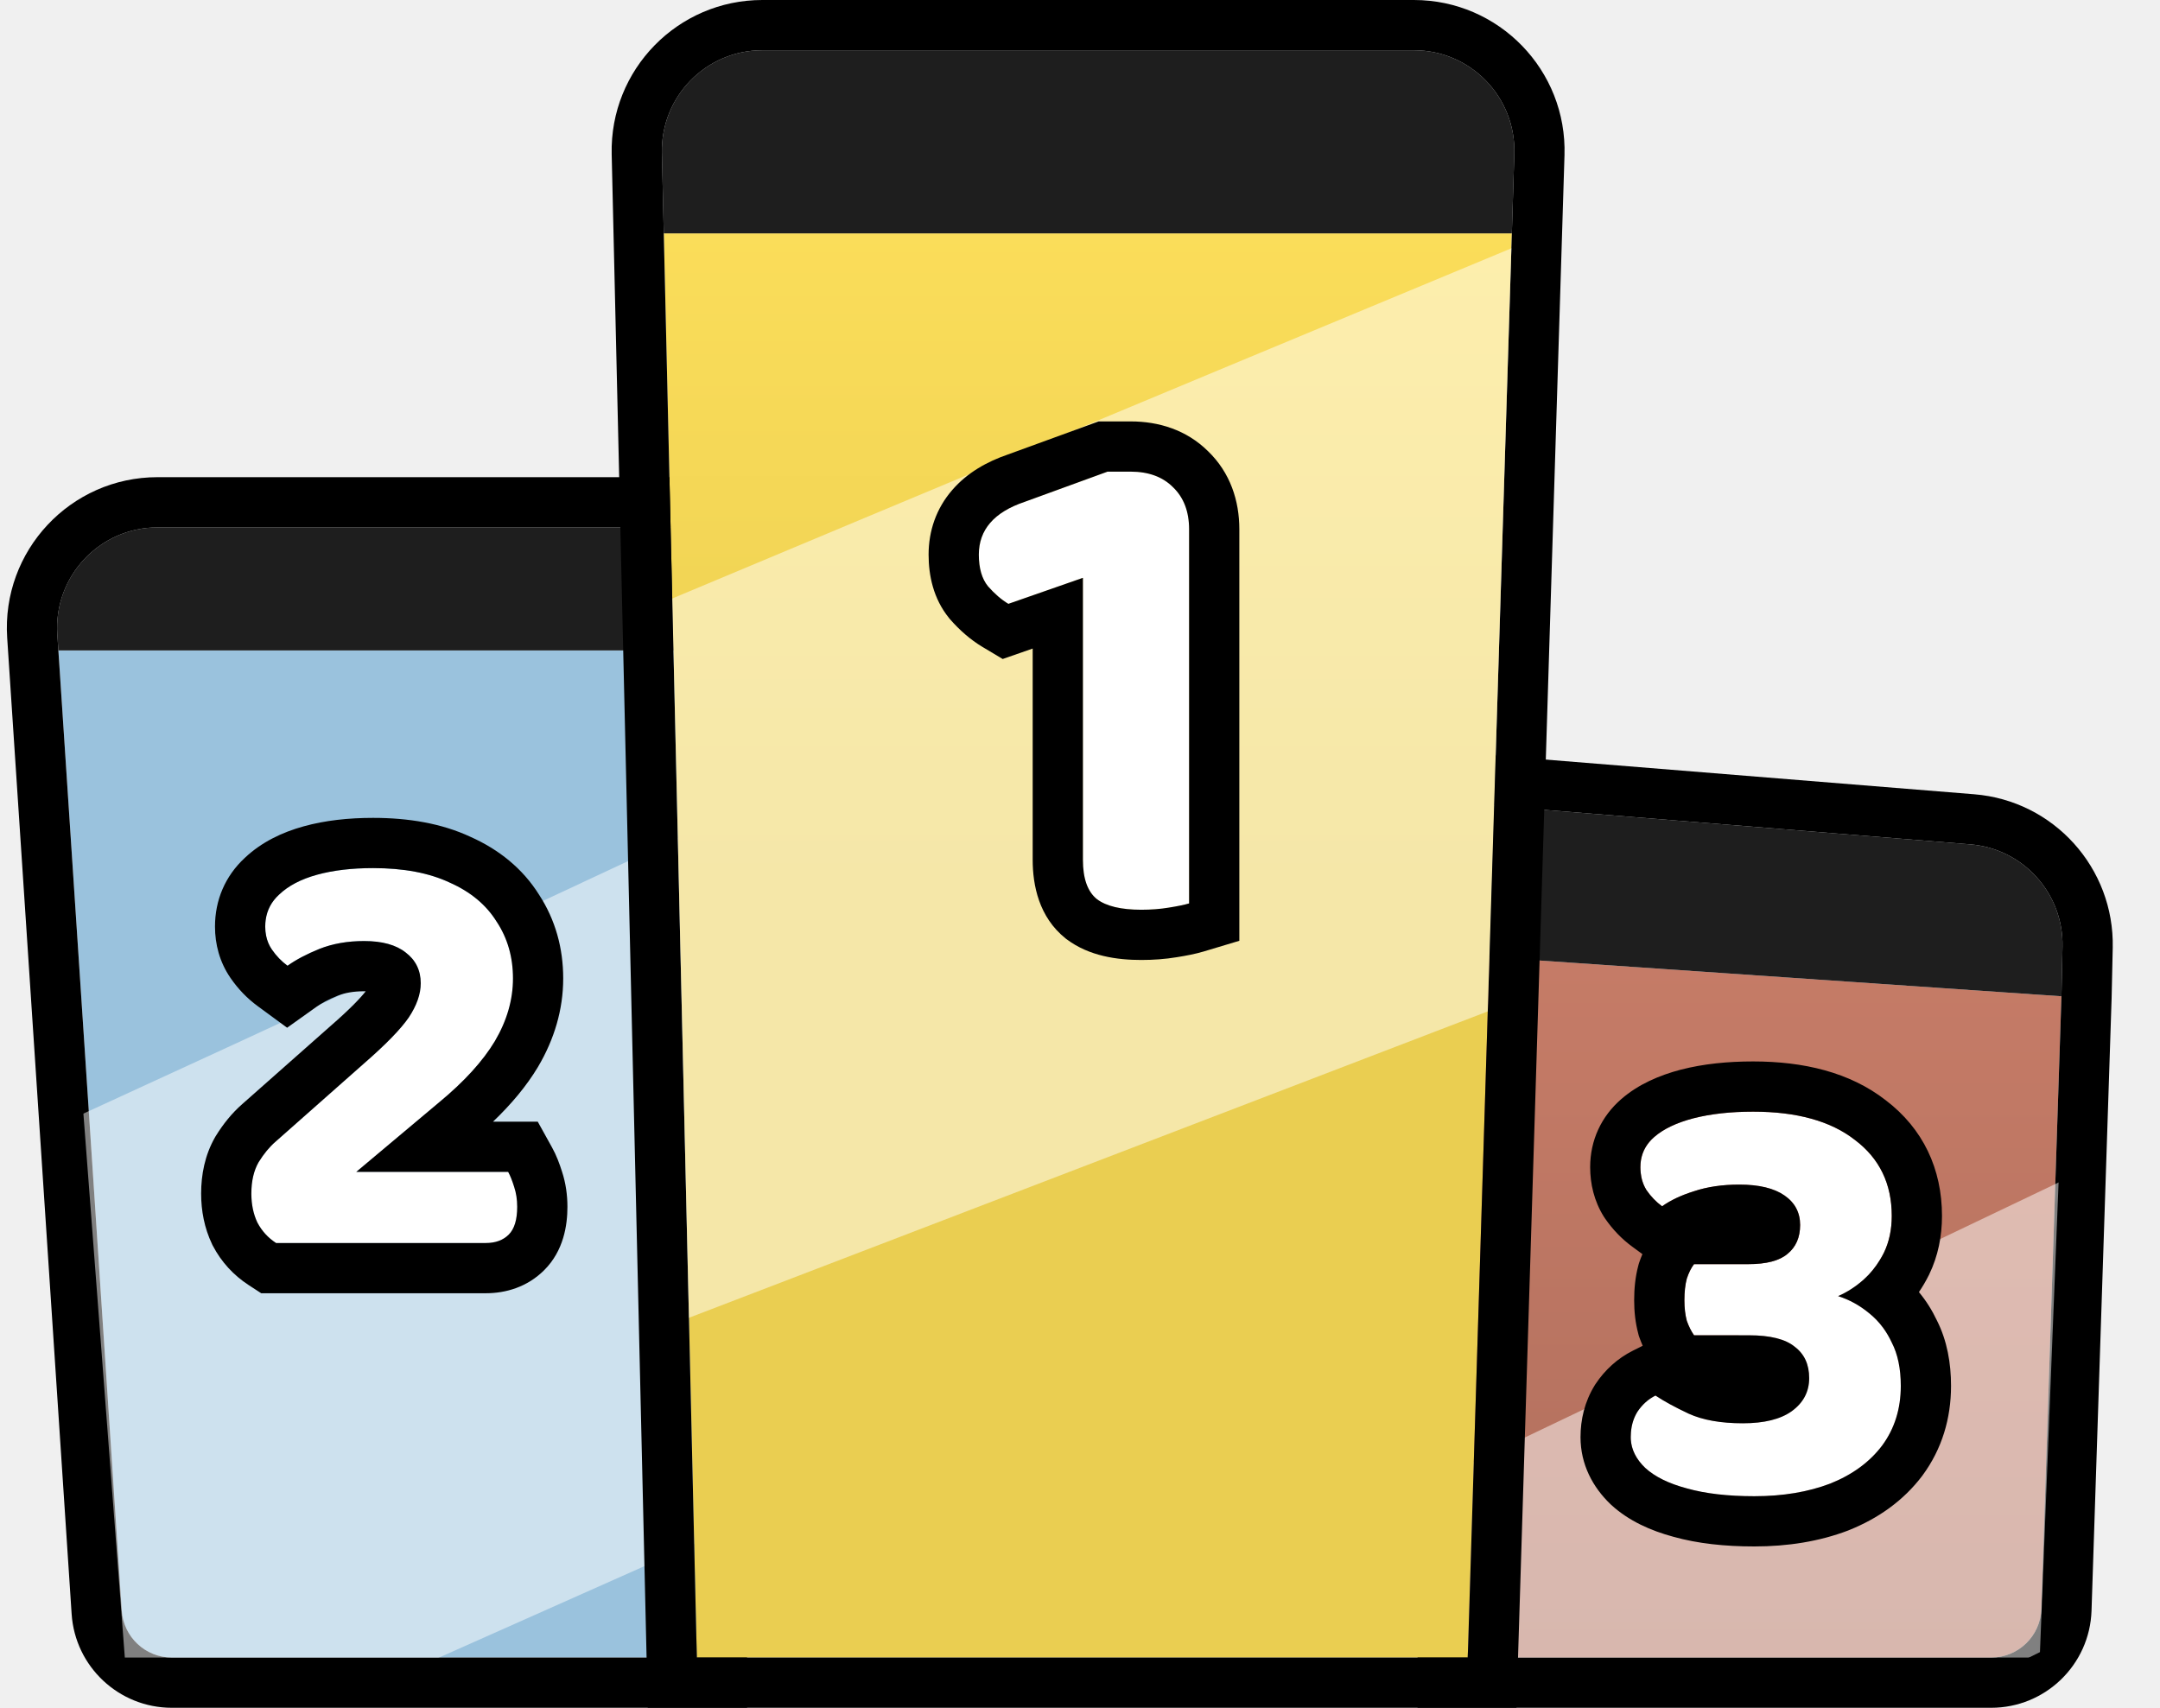
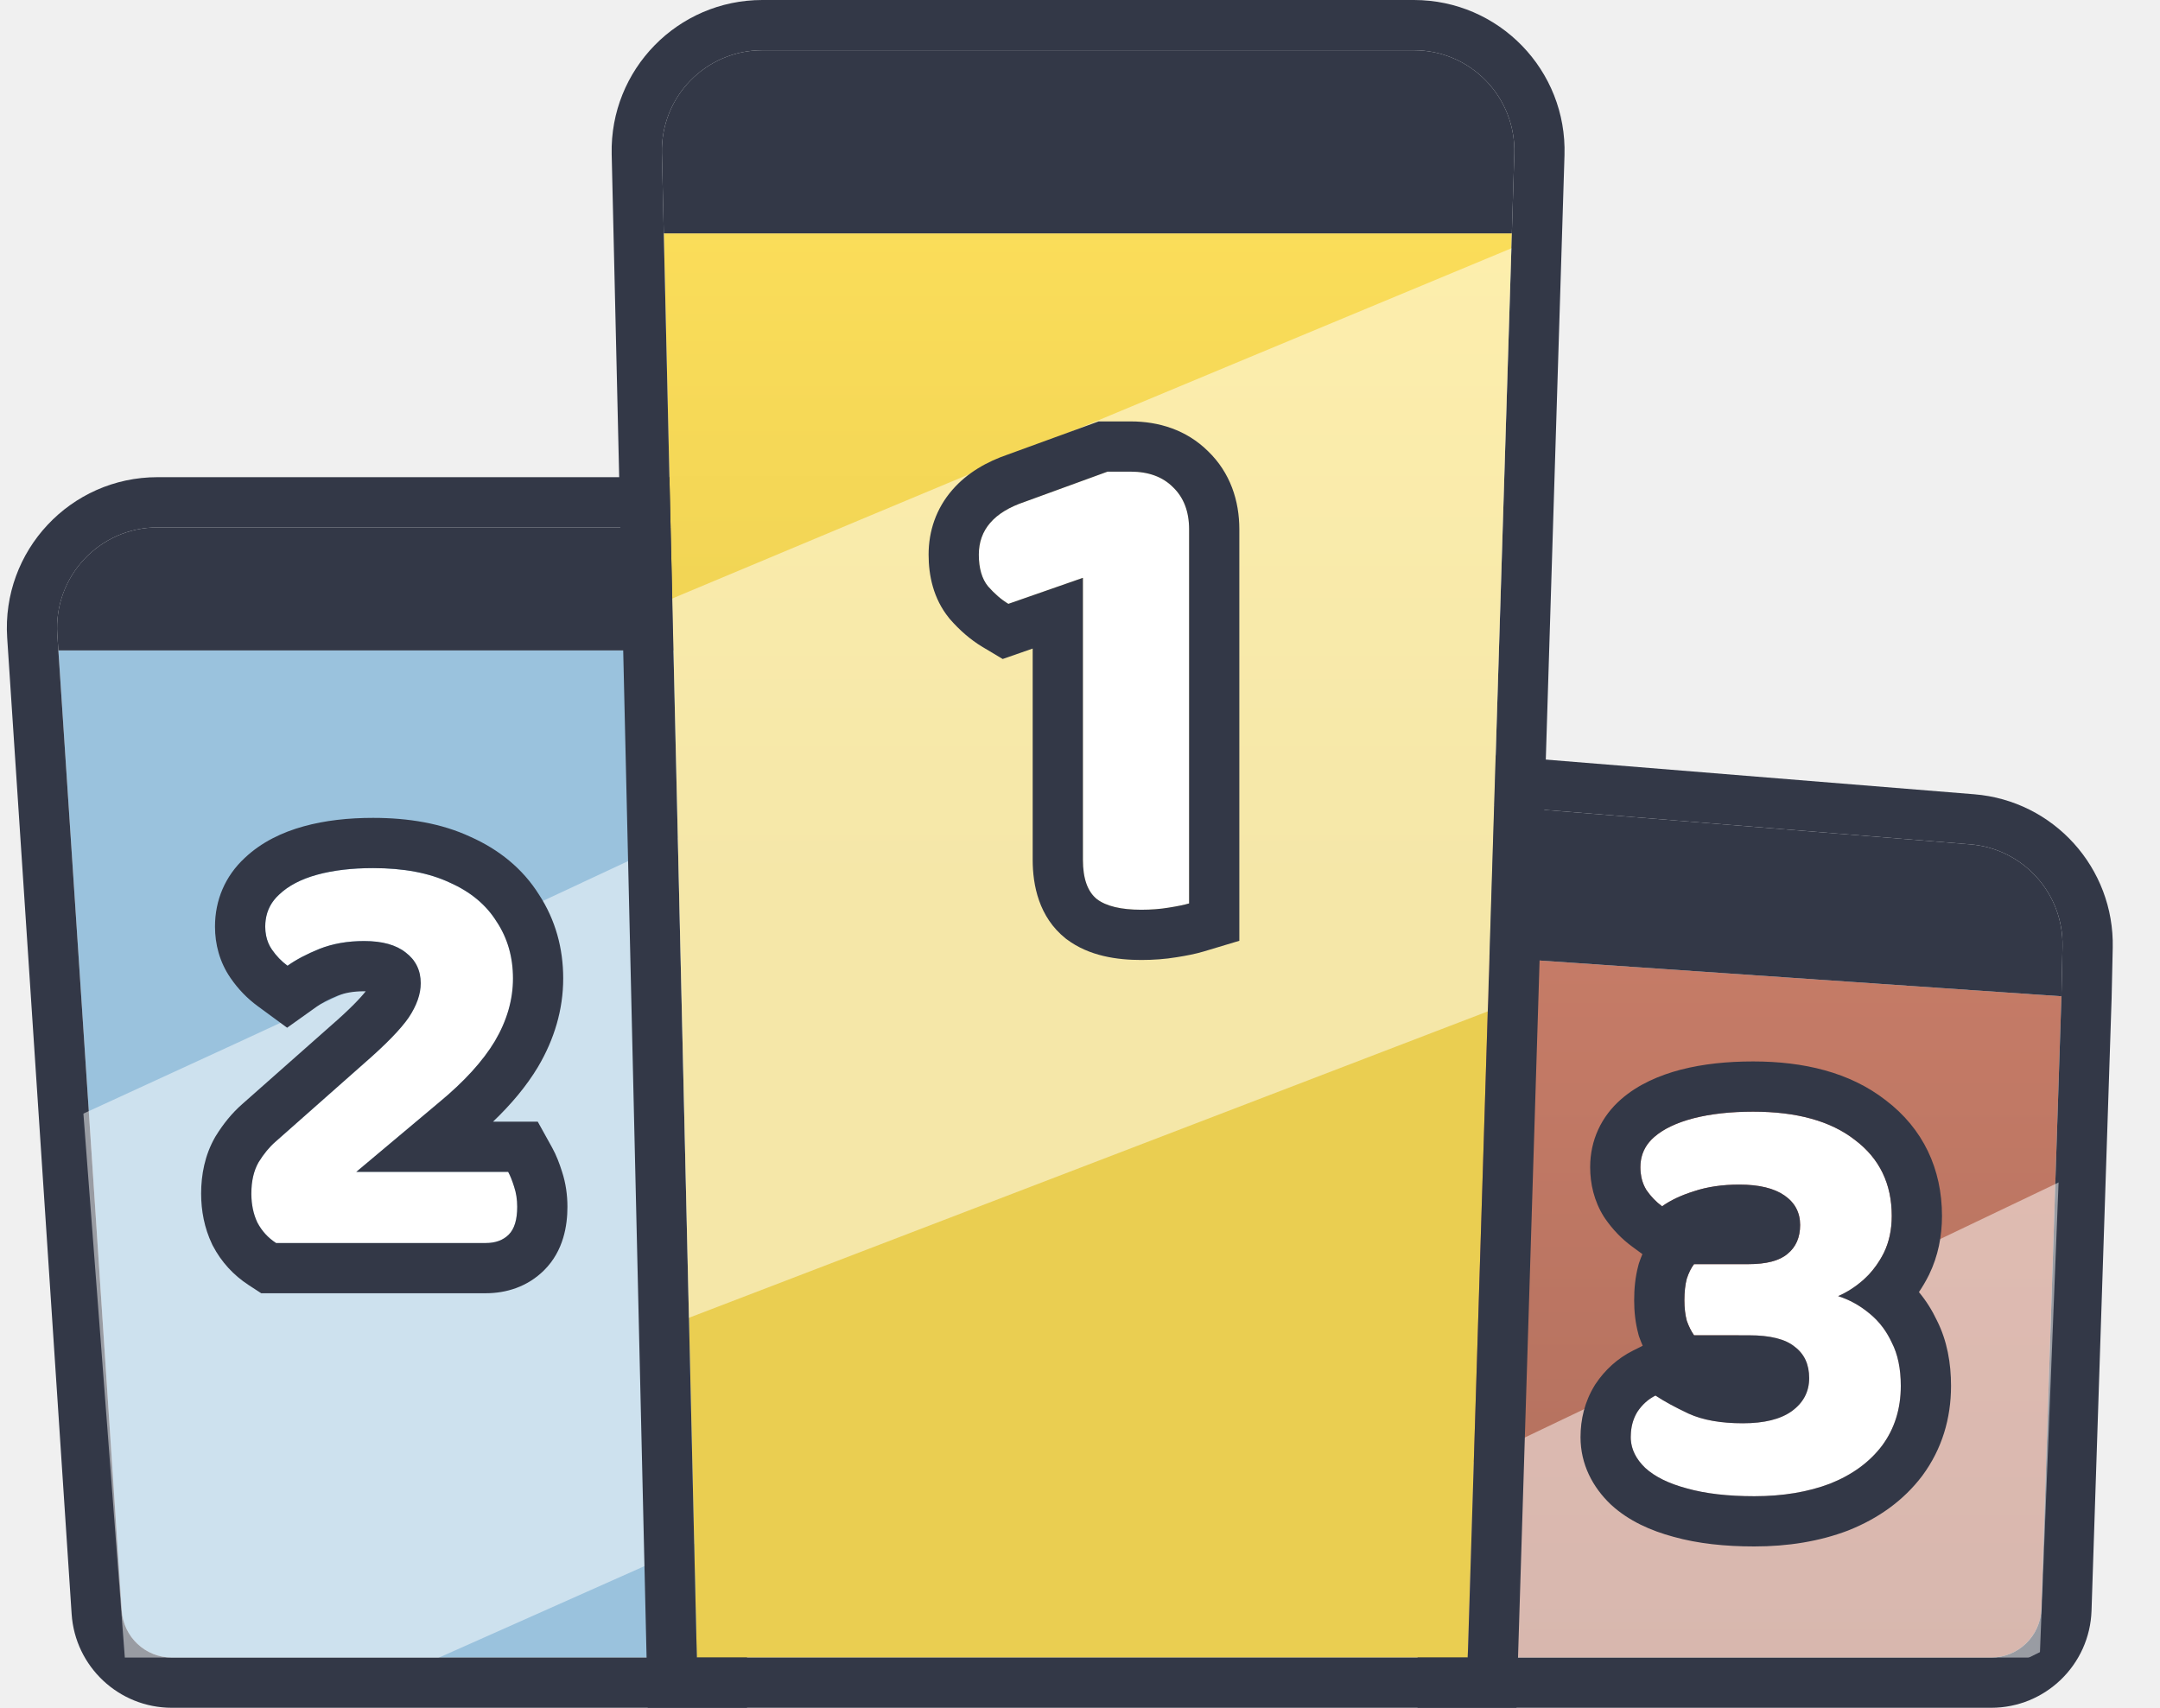
<svg xmlns="http://www.w3.org/2000/svg" viewBox="0 0 43 34" fill="none">
  <path fill-rule="evenodd" clip-rule="evenodd" d="M13.872 33V12.949H1.162L2.424 32.066C2.458 32.591 2.895 33 3.421 33H13.872Z" fill="#9AC2DD" />
-   <path d="M13.872 10.5H3.136C1.98 10.5 1.064 11.478 1.141 12.632L1.162 12.949H13.872V10.5Z" fill="#1E1E1E" />
-   <path fill-rule="evenodd" clip-rule="evenodd" d="M1.141 12.632C1.065 11.478 1.98 10.5 3.136 10.5H13.872V33H3.421C2.895 33 2.458 32.591 2.424 32.066L1.141 12.632ZM14.872 9.5V34H3.421C2.368 34 1.495 33.183 1.426 32.132L0.143 12.698C0.029 10.967 1.402 9.5 3.136 9.5H14.872Z" fill="black" />
+   <path d="M13.872 10.5H3.136C1.98 10.5 1.064 11.478 1.141 12.632L1.162 12.949H13.872V10.5Z" fill="#333847" />
+   <path fill-rule="evenodd" clip-rule="evenodd" d="M1.141 12.632C1.065 11.478 1.98 10.5 3.136 10.5H13.872V33H3.421C2.895 33 2.458 32.591 2.424 32.066L1.141 12.632ZM14.872 9.5V34H3.421C2.368 34 1.495 33.183 1.426 32.132L0.143 12.698C0.029 10.967 1.402 9.5 3.136 9.5H14.872Z" fill="#333847" />
  <mask id="mask0_847_10824" style="mask-type:alpha" maskUnits="userSpaceOnUse" x="1" y="13" width="13" height="20">
    <path d="M1.164 15.652C1.075 14.491 1.994 13.5 3.158 13.5H13.872V33H2.485L1.164 15.652Z" fill="url(#paint0_linear_847_10824)" />
  </mask>
  <g mask="url(#mask0_847_10824)">
    <path d="M32.932 7.5C19.813 13.75 -6.921 26.35 -8.902 26.75L-6.426 39.75L37.388 20.25C35.903 19.917 32.932 19.15 32.932 18.75V7.5Z" fill="white" fill-opacity="0.5" />
  </g>
  <path d="M5.28 18.447C5.28 18.191 5.372 17.979 5.556 17.811C5.74 17.635 5.992 17.503 6.312 17.415C6.632 17.327 7.004 17.283 7.428 17.283C8.036 17.283 8.544 17.379 8.952 17.571C9.368 17.755 9.68 18.015 9.888 18.351C10.104 18.679 10.212 19.055 10.212 19.479C10.212 19.903 10.092 20.319 9.852 20.727C9.612 21.127 9.24 21.535 8.736 21.951L7.092 23.331H10.116C10.156 23.403 10.196 23.503 10.236 23.631C10.276 23.751 10.296 23.883 10.296 24.027C10.296 24.283 10.24 24.467 10.128 24.579C10.016 24.691 9.864 24.747 9.672 24.747H5.496C5.336 24.643 5.212 24.507 5.124 24.339C5.044 24.171 5.004 23.979 5.004 23.763C5.004 23.515 5.052 23.307 5.148 23.139C5.252 22.971 5.364 22.835 5.484 22.731L7.248 21.171C7.68 20.795 7.976 20.491 8.136 20.259C8.296 20.019 8.376 19.791 8.376 19.575C8.376 19.319 8.276 19.115 8.076 18.963C7.884 18.811 7.608 18.735 7.248 18.735C6.92 18.735 6.624 18.787 6.36 18.891C6.104 18.995 5.892 19.107 5.724 19.227C5.604 19.139 5.5 19.031 5.412 18.903C5.324 18.775 5.28 18.623 5.28 18.447Z" fill="white" />
-   <path fill-rule="evenodd" clip-rule="evenodd" d="M5.298 18.63C5.318 18.73 5.356 18.822 5.412 18.903C5.5 19.031 5.604 19.139 5.724 19.227C5.892 19.107 6.104 18.995 6.36 18.891C6.624 18.787 6.92 18.735 7.248 18.735C7.608 18.735 7.884 18.811 8.076 18.963C8.276 19.115 8.376 19.319 8.376 19.575C8.376 19.791 8.296 20.019 8.136 20.259C7.976 20.491 7.68 20.795 7.248 21.171L5.484 22.731C5.364 22.835 5.252 22.971 5.148 23.139C5.052 23.307 5.004 23.515 5.004 23.763C5.004 23.768 5.004 23.773 5.004 23.778C5.006 23.984 5.045 24.169 5.12 24.331C5.122 24.334 5.123 24.336 5.124 24.339C5.212 24.507 5.336 24.643 5.496 24.747H9.672C9.864 24.747 10.016 24.691 10.128 24.579C10.24 24.467 10.296 24.283 10.296 24.027C10.296 23.883 10.276 23.751 10.236 23.631C10.196 23.503 10.156 23.403 10.116 23.331H7.092L8.736 21.951C9.24 21.535 9.612 21.127 9.852 20.727C10.092 20.319 10.212 19.903 10.212 19.479C10.212 19.055 10.104 18.679 9.888 18.351C9.68 18.015 9.368 17.755 8.952 17.571C8.544 17.379 8.036 17.283 7.428 17.283C7.004 17.283 6.632 17.327 6.312 17.415C5.992 17.503 5.74 17.635 5.556 17.811C5.405 17.949 5.316 18.117 5.289 18.315C5.283 18.358 5.28 18.401 5.28 18.447C5.28 18.511 5.286 18.572 5.298 18.63ZM4.873 17.08C5.206 16.765 5.618 16.569 6.047 16.451C6.473 16.333 6.938 16.283 7.428 16.283C8.13 16.283 8.791 16.392 9.367 16.661C9.93 16.912 10.404 17.29 10.731 17.812C11.058 18.314 11.212 18.88 11.212 19.479C11.212 20.101 11.034 20.691 10.714 21.234L10.71 21.241C10.481 21.623 10.177 21.985 9.815 22.331H10.705L10.99 22.845C11.076 22.999 11.139 23.169 11.188 23.325C11.264 23.556 11.296 23.793 11.296 24.027C11.296 24.391 11.222 24.899 10.835 25.286C10.497 25.624 10.069 25.747 9.672 25.747H5.2L4.951 25.585C4.648 25.388 4.406 25.124 4.238 24.803L4.229 24.786L4.221 24.769C4.068 24.447 4.004 24.104 4.004 23.763C4.004 23.389 4.077 22.999 4.28 22.643L4.289 22.627L4.298 22.613C4.442 22.38 4.615 22.162 4.825 21.979L6.592 20.416C6.966 20.091 7.178 19.867 7.281 19.735C7.27 19.735 7.259 19.735 7.248 19.735C7.029 19.735 6.861 19.769 6.731 19.82C6.528 19.902 6.392 19.979 6.305 20.041L5.716 20.461L5.133 20.033C4.918 19.876 4.737 19.686 4.588 19.469C4.371 19.153 4.28 18.797 4.28 18.447C4.28 17.922 4.481 17.443 4.873 17.08ZM7.377 19.562C7.377 19.561 7.377 19.561 7.377 19.561L7.377 19.562Z" fill="black" />
+   <path fill-rule="evenodd" clip-rule="evenodd" d="M5.298 18.63C5.318 18.73 5.356 18.822 5.412 18.903C5.5 19.031 5.604 19.139 5.724 19.227C5.892 19.107 6.104 18.995 6.36 18.891C6.624 18.787 6.92 18.735 7.248 18.735C7.608 18.735 7.884 18.811 8.076 18.963C8.276 19.115 8.376 19.319 8.376 19.575C8.376 19.791 8.296 20.019 8.136 20.259C7.976 20.491 7.68 20.795 7.248 21.171L5.484 22.731C5.364 22.835 5.252 22.971 5.148 23.139C5.052 23.307 5.004 23.515 5.004 23.763C5.004 23.768 5.004 23.773 5.004 23.778C5.006 23.984 5.045 24.169 5.12 24.331C5.122 24.334 5.123 24.336 5.124 24.339C5.212 24.507 5.336 24.643 5.496 24.747H9.672C9.864 24.747 10.016 24.691 10.128 24.579C10.24 24.467 10.296 24.283 10.296 24.027C10.296 23.883 10.276 23.751 10.236 23.631C10.196 23.503 10.156 23.403 10.116 23.331H7.092L8.736 21.951C9.24 21.535 9.612 21.127 9.852 20.727C10.092 20.319 10.212 19.903 10.212 19.479C10.212 19.055 10.104 18.679 9.888 18.351C9.68 18.015 9.368 17.755 8.952 17.571C8.544 17.379 8.036 17.283 7.428 17.283C7.004 17.283 6.632 17.327 6.312 17.415C5.992 17.503 5.74 17.635 5.556 17.811C5.405 17.949 5.316 18.117 5.289 18.315C5.283 18.358 5.28 18.401 5.28 18.447C5.28 18.511 5.286 18.572 5.298 18.63ZM4.873 17.08C5.206 16.765 5.618 16.569 6.047 16.451C6.473 16.333 6.938 16.283 7.428 16.283C8.13 16.283 8.791 16.392 9.367 16.661C9.93 16.912 10.404 17.29 10.731 17.812C11.058 18.314 11.212 18.88 11.212 19.479C11.212 20.101 11.034 20.691 10.714 21.234L10.71 21.241C10.481 21.623 10.177 21.985 9.815 22.331H10.705L10.99 22.845C11.076 22.999 11.139 23.169 11.188 23.325C11.264 23.556 11.296 23.793 11.296 24.027C11.296 24.391 11.222 24.899 10.835 25.286C10.497 25.624 10.069 25.747 9.672 25.747H5.2L4.951 25.585C4.648 25.388 4.406 25.124 4.238 24.803L4.229 24.786L4.221 24.769C4.068 24.447 4.004 24.104 4.004 23.763C4.004 23.389 4.077 22.999 4.28 22.643L4.289 22.627L4.298 22.613C4.442 22.38 4.615 22.162 4.825 21.979L6.592 20.416C6.966 20.091 7.178 19.867 7.281 19.735C7.27 19.735 7.259 19.735 7.248 19.735C7.029 19.735 6.861 19.769 6.731 19.82C6.528 19.902 6.392 19.979 6.305 20.041L5.716 20.461L5.133 20.033C4.918 19.876 4.737 19.686 4.588 19.469C4.371 19.153 4.28 18.797 4.28 18.447C4.28 17.922 4.481 17.443 4.873 17.08ZM7.377 19.562C7.377 19.561 7.377 19.561 7.377 19.561L7.377 19.562Z" fill="#333847" />
  <path fill-rule="evenodd" clip-rule="evenodd" d="M29.22 19.025V33H39.639C40.178 33 40.62 32.572 40.638 32.033L41.038 19.835L29.22 19.025Z" fill="url(#paint1_linear_847_10824)" />
-   <path d="M41.059 18.848C41.083 17.789 40.277 16.895 39.221 16.81L29.22 16V19.025L41.038 19.835L41.059 18.848Z" fill="#1E1E1E" />
-   <path fill-rule="evenodd" clip-rule="evenodd" d="M29.22 33H39.639C40.178 33 40.62 32.572 40.638 32.033L41.038 19.835L41.059 18.848C41.083 17.789 40.277 16.895 39.221 16.81L29.22 16V33ZM28.22 14.916L39.302 15.813C40.886 15.941 42.094 17.282 42.059 18.87L42.037 19.868L41.637 32.066C41.602 33.144 40.718 34 39.639 34H28.22V14.916Z" fill="black" />
+   <path d="M41.059 18.848C41.083 17.789 40.277 16.895 39.221 16.81L29.22 16V19.025L41.038 19.835L41.059 18.848Z" fill="#333847" />
+   <path fill-rule="evenodd" clip-rule="evenodd" d="M29.22 33H39.639C40.178 33 40.62 32.572 40.638 32.033L41.038 19.835L41.059 18.848C41.083 17.789 40.277 16.895 39.221 16.81L29.22 16V33ZM28.22 14.916L39.302 15.813C40.886 15.941 42.094 17.282 42.059 18.87L42.037 19.868L41.637 32.066C41.602 33.144 40.718 34 39.639 34H28.22V14.916Z" fill="#333847" />
  <mask id="mask1_847_10824" style="mask-type:alpha" maskUnits="userSpaceOnUse" x="29" y="19" width="13" height="14">
    <path d="M29.22 19.75L39.152 20.377C40.236 20.445 41.067 21.367 41.024 22.452L40.606 33H29.22V19.75Z" fill="url(#paint2_linear_847_10824)" />
  </mask>
  <g mask="url(#mask1_847_10824)">
    <path d="M23.279 41.5L53.478 26.5L46.3 21L23.279 32V41.5Z" fill="white" fill-opacity="0.5" />
  </g>
  <path d="M13.872 33H29.219L30.097 4.646H13.214L13.872 33Z" fill="url(#paint3_linear_847_10824)" />
-   <path d="M30.146 3.062C30.181 1.934 29.276 1 28.147 1H15.176C14.053 1 13.151 1.924 13.177 3.046L13.214 4.646H30.097L30.146 3.062Z" fill="#1E1E1E" />
-   <path fill-rule="evenodd" clip-rule="evenodd" d="M13.177 3.046C13.151 1.924 14.054 1 15.176 1H28.147C29.276 1 30.181 1.934 30.146 3.062L29.219 33H13.872L13.177 3.046ZM30.189 34H12.895L12.177 3.07C12.138 1.386 13.492 0 15.176 0H28.147C29.84 0 31.198 1.4 31.145 3.093L30.189 34Z" fill="black" />
+   <path d="M30.146 3.062C30.181 1.934 29.276 1 28.147 1H15.176C14.053 1 13.151 1.924 13.177 3.046L13.214 4.646H30.097L30.146 3.062Z" fill="#333847" />
+   <path fill-rule="evenodd" clip-rule="evenodd" d="M13.177 3.046C13.151 1.924 14.054 1 15.176 1H28.147C29.276 1 30.181 1.934 30.146 3.062L29.219 33H13.872L13.177 3.046ZM30.189 34H12.895L12.177 3.07C12.138 1.386 13.492 0 15.176 0H28.147C29.84 0 31.198 1.4 31.145 3.093L30.189 34Z" fill="#333847" />
  <mask id="mask2_847_10824" style="mask-type:alpha" maskUnits="userSpaceOnUse" x="13" y="1" width="18" height="32">
    <path d="M13.177 3.046C13.151 1.924 14.054 1 15.176 1H28.147C29.276 1 30.181 1.934 30.146 3.062L29.219 33H13.872L13.177 3.046Z" fill="url(#paint4_linear_847_10824)" />
  </mask>
  <g mask="url(#mask2_847_10824)">
    <path d="M37.636 1.81C22.948 7.894 -6.476 20.16 -6.674 20.56L-13.852 36.81L37.636 17.06V1.81Z" fill="white" fill-opacity="0.5" />
  </g>
  <path d="M23.672 15.886H21.558V11.504L20.074 12.022C19.934 11.938 19.799 11.821 19.668 11.672C19.547 11.523 19.486 11.313 19.486 11.042C19.486 10.547 19.789 10.197 20.396 9.992L22.048 9.39H22.51C22.864 9.39 23.145 9.493 23.35 9.698C23.564 9.903 23.672 10.183 23.672 10.538V15.886ZM21.558 14.304H23.672V17.986C23.578 18.014 23.443 18.042 23.266 18.07C23.098 18.098 22.916 18.112 22.72 18.112C22.319 18.112 22.024 18.042 21.838 17.902C21.651 17.753 21.558 17.491 21.558 17.118V14.304Z" fill="white" />
-   <path fill-rule="evenodd" clip-rule="evenodd" d="M23.672 10.538C23.672 10.183 23.564 9.903 23.35 9.698C23.145 9.493 22.864 9.39 22.51 9.39H22.048L20.396 9.992C19.789 10.197 19.486 10.547 19.486 11.042C19.486 11.313 19.547 11.523 19.668 11.672C19.799 11.821 19.934 11.938 20.074 12.022L21.558 11.504V17.118C21.558 17.491 21.651 17.753 21.838 17.902C22.024 18.042 22.319 18.112 22.72 18.112C22.916 18.112 23.098 18.098 23.266 18.07C23.443 18.042 23.578 18.014 23.672 17.986V10.538ZM23.426 19.057C23.197 19.095 22.961 19.112 22.72 19.112C22.242 19.112 21.683 19.036 21.238 18.702L21.225 18.693L21.213 18.683C20.681 18.258 20.558 17.623 20.558 17.118V12.912L19.961 13.12L19.559 12.88C19.313 12.732 19.1 12.542 18.915 12.331L18.903 12.317L18.892 12.303C18.577 11.915 18.486 11.45 18.486 11.042C18.486 10.572 18.637 10.123 18.958 9.754C19.259 9.406 19.657 9.188 20.063 9.049L21.871 8.39H22.51C23.064 8.39 23.617 8.556 24.049 8.983C24.493 9.412 24.672 9.971 24.672 10.538V18.73L23.959 18.944C23.802 18.991 23.616 19.027 23.426 19.057Z" fill="black" />
+   <path fill-rule="evenodd" clip-rule="evenodd" d="M23.672 10.538C23.672 10.183 23.564 9.903 23.35 9.698C23.145 9.493 22.864 9.39 22.51 9.39H22.048L20.396 9.992C19.789 10.197 19.486 10.547 19.486 11.042C19.486 11.313 19.547 11.523 19.668 11.672C19.799 11.821 19.934 11.938 20.074 12.022L21.558 11.504V17.118C21.558 17.491 21.651 17.753 21.838 17.902C22.024 18.042 22.319 18.112 22.72 18.112C22.916 18.112 23.098 18.098 23.266 18.07C23.443 18.042 23.578 18.014 23.672 17.986V10.538ZM23.426 19.057C23.197 19.095 22.961 19.112 22.72 19.112C22.242 19.112 21.683 19.036 21.238 18.702L21.225 18.693L21.213 18.683C20.681 18.258 20.558 17.623 20.558 17.118V12.912L19.961 13.12L19.559 12.88C19.313 12.732 19.1 12.542 18.915 12.331L18.903 12.317L18.892 12.303C18.577 11.915 18.486 11.45 18.486 11.042C18.486 10.572 18.637 10.123 18.958 9.754C19.259 9.406 19.657 9.188 20.063 9.049L21.871 8.39H22.51C23.064 8.39 23.617 8.556 24.049 8.983C24.493 9.412 24.672 9.971 24.672 10.538V18.73L23.959 18.944C23.802 18.991 23.616 19.027 23.426 19.057Z" fill="#333847" />
  <path d="M34.9 22.132C35.772 22.132 36.448 22.32 36.928 22.696C37.416 23.064 37.66 23.568 37.66 24.208C37.66 24.48 37.608 24.724 37.504 24.94C37.4 25.148 37.268 25.324 37.108 25.468C36.948 25.612 36.776 25.724 36.592 25.804C36.816 25.876 37.02 25.988 37.204 26.14C37.396 26.292 37.548 26.488 37.66 26.728C37.78 26.96 37.84 27.248 37.84 27.592C37.84 28.048 37.716 28.444 37.468 28.78C37.22 29.108 36.876 29.36 36.436 29.536C35.996 29.704 35.492 29.788 34.924 29.788C34.396 29.788 33.948 29.736 33.58 29.632C33.22 29.536 32.944 29.4 32.752 29.224C32.56 29.04 32.464 28.836 32.464 28.612C32.464 28.42 32.508 28.252 32.596 28.108C32.692 27.964 32.812 27.856 32.956 27.784C33.124 27.896 33.344 28.016 33.616 28.144C33.896 28.272 34.256 28.336 34.696 28.336C35.12 28.336 35.444 28.256 35.668 28.096C35.9 27.928 36.016 27.708 36.016 27.436C36.016 27.164 35.92 26.956 35.728 26.812C35.544 26.66 35.24 26.584 34.816 26.584H33.724C33.668 26.504 33.62 26.408 33.58 26.296C33.548 26.176 33.532 26.04 33.532 25.888C33.532 25.72 33.548 25.576 33.58 25.456C33.62 25.336 33.668 25.24 33.724 25.168H34.804C35.164 25.168 35.424 25.1 35.584 24.964C35.752 24.828 35.836 24.636 35.836 24.388C35.836 24.14 35.732 23.944 35.524 23.8C35.316 23.656 35.016 23.584 34.624 23.584C34.288 23.584 33.988 23.628 33.724 23.716C33.468 23.796 33.256 23.896 33.088 24.016C32.968 23.928 32.864 23.82 32.776 23.692C32.696 23.564 32.656 23.412 32.656 23.236C32.656 22.996 32.748 22.796 32.932 22.636C33.116 22.476 33.376 22.352 33.712 22.264C34.056 22.176 34.452 22.132 34.9 22.132Z" fill="white" />
-   <path fill-rule="evenodd" clip-rule="evenodd" d="M35.584 24.964C35.752 24.828 35.836 24.636 35.836 24.388C35.836 24.14 35.732 23.944 35.524 23.8C35.316 23.656 35.016 23.584 34.624 23.584C34.288 23.584 33.988 23.628 33.724 23.716C33.468 23.796 33.256 23.896 33.088 24.016C32.968 23.928 32.864 23.82 32.776 23.692C32.729 23.616 32.695 23.531 32.676 23.439C32.663 23.375 32.656 23.307 32.656 23.236C32.656 23.188 32.66 23.141 32.667 23.096C32.697 22.917 32.785 22.764 32.932 22.636C33.116 22.476 33.376 22.352 33.712 22.264C34.056 22.176 34.452 22.132 34.9 22.132C35.772 22.132 36.448 22.32 36.928 22.696C37.416 23.064 37.66 23.568 37.66 24.208C37.66 24.48 37.608 24.724 37.504 24.94C37.479 24.989 37.453 25.037 37.425 25.082C37.336 25.229 37.23 25.358 37.108 25.468C36.948 25.612 36.776 25.724 36.592 25.804C36.816 25.876 37.02 25.988 37.204 26.14C37.312 26.225 37.408 26.325 37.491 26.439C37.555 26.527 37.611 26.623 37.66 26.728C37.78 26.96 37.84 27.248 37.84 27.592C37.84 28.048 37.716 28.444 37.468 28.78C37.22 29.108 36.876 29.36 36.436 29.536C35.996 29.704 35.492 29.788 34.924 29.788C34.396 29.788 33.948 29.736 33.58 29.632C33.22 29.536 32.944 29.4 32.752 29.224C32.573 29.052 32.478 28.863 32.465 28.657C32.465 28.642 32.464 28.627 32.464 28.612C32.464 28.579 32.465 28.547 32.468 28.516C32.48 28.363 32.523 28.227 32.596 28.108C32.692 27.964 32.812 27.856 32.956 27.784C33.124 27.896 33.344 28.016 33.616 28.144C33.896 28.272 34.256 28.336 34.696 28.336C35.12 28.336 35.444 28.256 35.668 28.096C35.9 27.928 36.016 27.708 36.016 27.436C36.016 27.164 35.92 26.956 35.728 26.812C35.544 26.66 35.24 26.584 34.816 26.584H33.724C33.668 26.504 33.62 26.408 33.58 26.296C33.548 26.176 33.532 26.04 33.532 25.888C33.532 25.72 33.548 25.576 33.58 25.456C33.62 25.336 33.668 25.24 33.724 25.168H34.804C35.164 25.168 35.424 25.1 35.584 24.964ZM32.702 26.793C32.679 26.739 32.657 26.686 32.638 26.632L32.624 26.593L32.614 26.553C32.555 26.333 32.532 26.108 32.532 25.888C32.532 25.661 32.553 25.426 32.614 25.198L32.622 25.168L32.631 25.139C32.65 25.084 32.671 25.026 32.696 24.968L32.497 24.822C32.282 24.665 32.101 24.474 31.952 24.258L31.94 24.24L31.928 24.222C31.733 23.91 31.656 23.567 31.656 23.236C31.656 22.701 31.878 22.227 32.276 21.881C32.615 21.587 33.033 21.408 33.459 21.296L33.464 21.295L33.464 21.295C33.907 21.181 34.389 21.132 34.9 21.132C35.899 21.132 36.821 21.345 37.538 21.903C38.285 22.47 38.66 23.274 38.66 24.208C38.66 24.61 38.583 25.005 38.405 25.373L38.402 25.38L38.398 25.387C38.34 25.504 38.274 25.616 38.201 25.724C38.343 25.895 38.462 26.084 38.558 26.287C38.764 26.694 38.84 27.143 38.84 27.592C38.84 28.241 38.659 28.849 38.273 29.373L38.266 29.383L38.266 29.383C37.892 29.877 37.39 30.231 36.807 30.464L36.8 30.467L36.793 30.47C36.218 30.689 35.59 30.788 34.924 30.788C34.339 30.788 33.797 30.731 33.315 30.596C32.865 30.475 32.425 30.281 32.076 29.961L32.068 29.953L32.06 29.946C31.711 29.611 31.464 29.159 31.464 28.612C31.464 28.262 31.546 27.908 31.743 27.586L31.753 27.569L31.764 27.553C31.949 27.275 32.198 27.045 32.509 26.889L32.702 26.793ZM35.146 27.619C35.147 27.619 35.147 27.619 35.147 27.619L35.146 27.619Z" fill="black" />
+   <path fill-rule="evenodd" clip-rule="evenodd" d="M35.584 24.964C35.752 24.828 35.836 24.636 35.836 24.388C35.836 24.14 35.732 23.944 35.524 23.8C35.316 23.656 35.016 23.584 34.624 23.584C34.288 23.584 33.988 23.628 33.724 23.716C33.468 23.796 33.256 23.896 33.088 24.016C32.968 23.928 32.864 23.82 32.776 23.692C32.729 23.616 32.695 23.531 32.676 23.439C32.663 23.375 32.656 23.307 32.656 23.236C32.656 23.188 32.66 23.141 32.667 23.096C32.697 22.917 32.785 22.764 32.932 22.636C33.116 22.476 33.376 22.352 33.712 22.264C34.056 22.176 34.452 22.132 34.9 22.132C35.772 22.132 36.448 22.32 36.928 22.696C37.416 23.064 37.66 23.568 37.66 24.208C37.66 24.48 37.608 24.724 37.504 24.94C37.479 24.989 37.453 25.037 37.425 25.082C37.336 25.229 37.23 25.358 37.108 25.468C36.948 25.612 36.776 25.724 36.592 25.804C36.816 25.876 37.02 25.988 37.204 26.14C37.312 26.225 37.408 26.325 37.491 26.439C37.555 26.527 37.611 26.623 37.66 26.728C37.78 26.96 37.84 27.248 37.84 27.592C37.84 28.048 37.716 28.444 37.468 28.78C37.22 29.108 36.876 29.36 36.436 29.536C35.996 29.704 35.492 29.788 34.924 29.788C34.396 29.788 33.948 29.736 33.58 29.632C33.22 29.536 32.944 29.4 32.752 29.224C32.573 29.052 32.478 28.863 32.465 28.657C32.465 28.642 32.464 28.627 32.464 28.612C32.464 28.579 32.465 28.547 32.468 28.516C32.48 28.363 32.523 28.227 32.596 28.108C32.692 27.964 32.812 27.856 32.956 27.784C33.124 27.896 33.344 28.016 33.616 28.144C33.896 28.272 34.256 28.336 34.696 28.336C35.12 28.336 35.444 28.256 35.668 28.096C35.9 27.928 36.016 27.708 36.016 27.436C36.016 27.164 35.92 26.956 35.728 26.812C35.544 26.66 35.24 26.584 34.816 26.584H33.724C33.668 26.504 33.62 26.408 33.58 26.296C33.548 26.176 33.532 26.04 33.532 25.888C33.532 25.72 33.548 25.576 33.58 25.456C33.62 25.336 33.668 25.24 33.724 25.168H34.804C35.164 25.168 35.424 25.1 35.584 24.964ZM32.702 26.793C32.679 26.739 32.657 26.686 32.638 26.632L32.624 26.593L32.614 26.553C32.555 26.333 32.532 26.108 32.532 25.888C32.532 25.661 32.553 25.426 32.614 25.198L32.622 25.168L32.631 25.139C32.65 25.084 32.671 25.026 32.696 24.968L32.497 24.822C32.282 24.665 32.101 24.474 31.952 24.258L31.94 24.24L31.928 24.222C31.733 23.91 31.656 23.567 31.656 23.236C31.656 22.701 31.878 22.227 32.276 21.881C32.615 21.587 33.033 21.408 33.459 21.296L33.464 21.295L33.464 21.295C33.907 21.181 34.389 21.132 34.9 21.132C35.899 21.132 36.821 21.345 37.538 21.903C38.285 22.47 38.66 23.274 38.66 24.208C38.66 24.61 38.583 25.005 38.405 25.373L38.402 25.38L38.398 25.387C38.34 25.504 38.274 25.616 38.201 25.724C38.343 25.895 38.462 26.084 38.558 26.287C38.764 26.694 38.84 27.143 38.84 27.592C38.84 28.241 38.659 28.849 38.273 29.373L38.266 29.383L38.266 29.383C37.892 29.877 37.39 30.231 36.807 30.464L36.8 30.467L36.793 30.47C36.218 30.689 35.59 30.788 34.924 30.788C34.339 30.788 33.797 30.731 33.315 30.596C32.865 30.475 32.425 30.281 32.076 29.961L32.068 29.953L32.06 29.946C31.711 29.611 31.464 29.159 31.464 28.612C31.464 28.262 31.546 27.908 31.743 27.586L31.753 27.569L31.764 27.553C31.949 27.275 32.198 27.045 32.509 26.889L32.702 26.793ZM35.146 27.619C35.147 27.619 35.147 27.619 35.147 27.619L35.146 27.619Z" fill="#333847" />
  <defs>
    <linearGradient id="paint0_linear_847_10824" x1="7.436" y1="13.5" x2="7.436" y2="33" gradientUnits="userSpaceOnUse">
      <stop stop-color="#9AC2DD" />
      <stop offset="1" stop-color="#83AAC4" />
    </linearGradient>
    <linearGradient id="paint1_linear_847_10824" x1="35.16" y1="16" x2="35.16" y2="33" gradientUnits="userSpaceOnUse">
      <stop stop-color="#CA7E69" />
      <stop offset="1" stop-color="#B06F5D" />
    </linearGradient>
    <linearGradient id="paint2_linear_847_10824" x1="35.16" y1="19.75" x2="35.16" y2="33" gradientUnits="userSpaceOnUse">
      <stop stop-color="#CA7E69" />
      <stop offset="1" stop-color="#B06F5D" />
    </linearGradient>
    <linearGradient id="paint3_linear_847_10824" x1="21.669" y1="1" x2="21.669" y2="33" gradientUnits="userSpaceOnUse">
      <stop stop-color="#FFE15C" />
      <stop offset="0.53" stop-color="#EACE51" />
    </linearGradient>
    <linearGradient id="paint4_linear_847_10824" x1="21.669" y1="1" x2="21.669" y2="33" gradientUnits="userSpaceOnUse">
      <stop stop-color="#FFE15C" />
      <stop offset="0.53" stop-color="#EACE51" />
    </linearGradient>
  </defs>
</svg>
